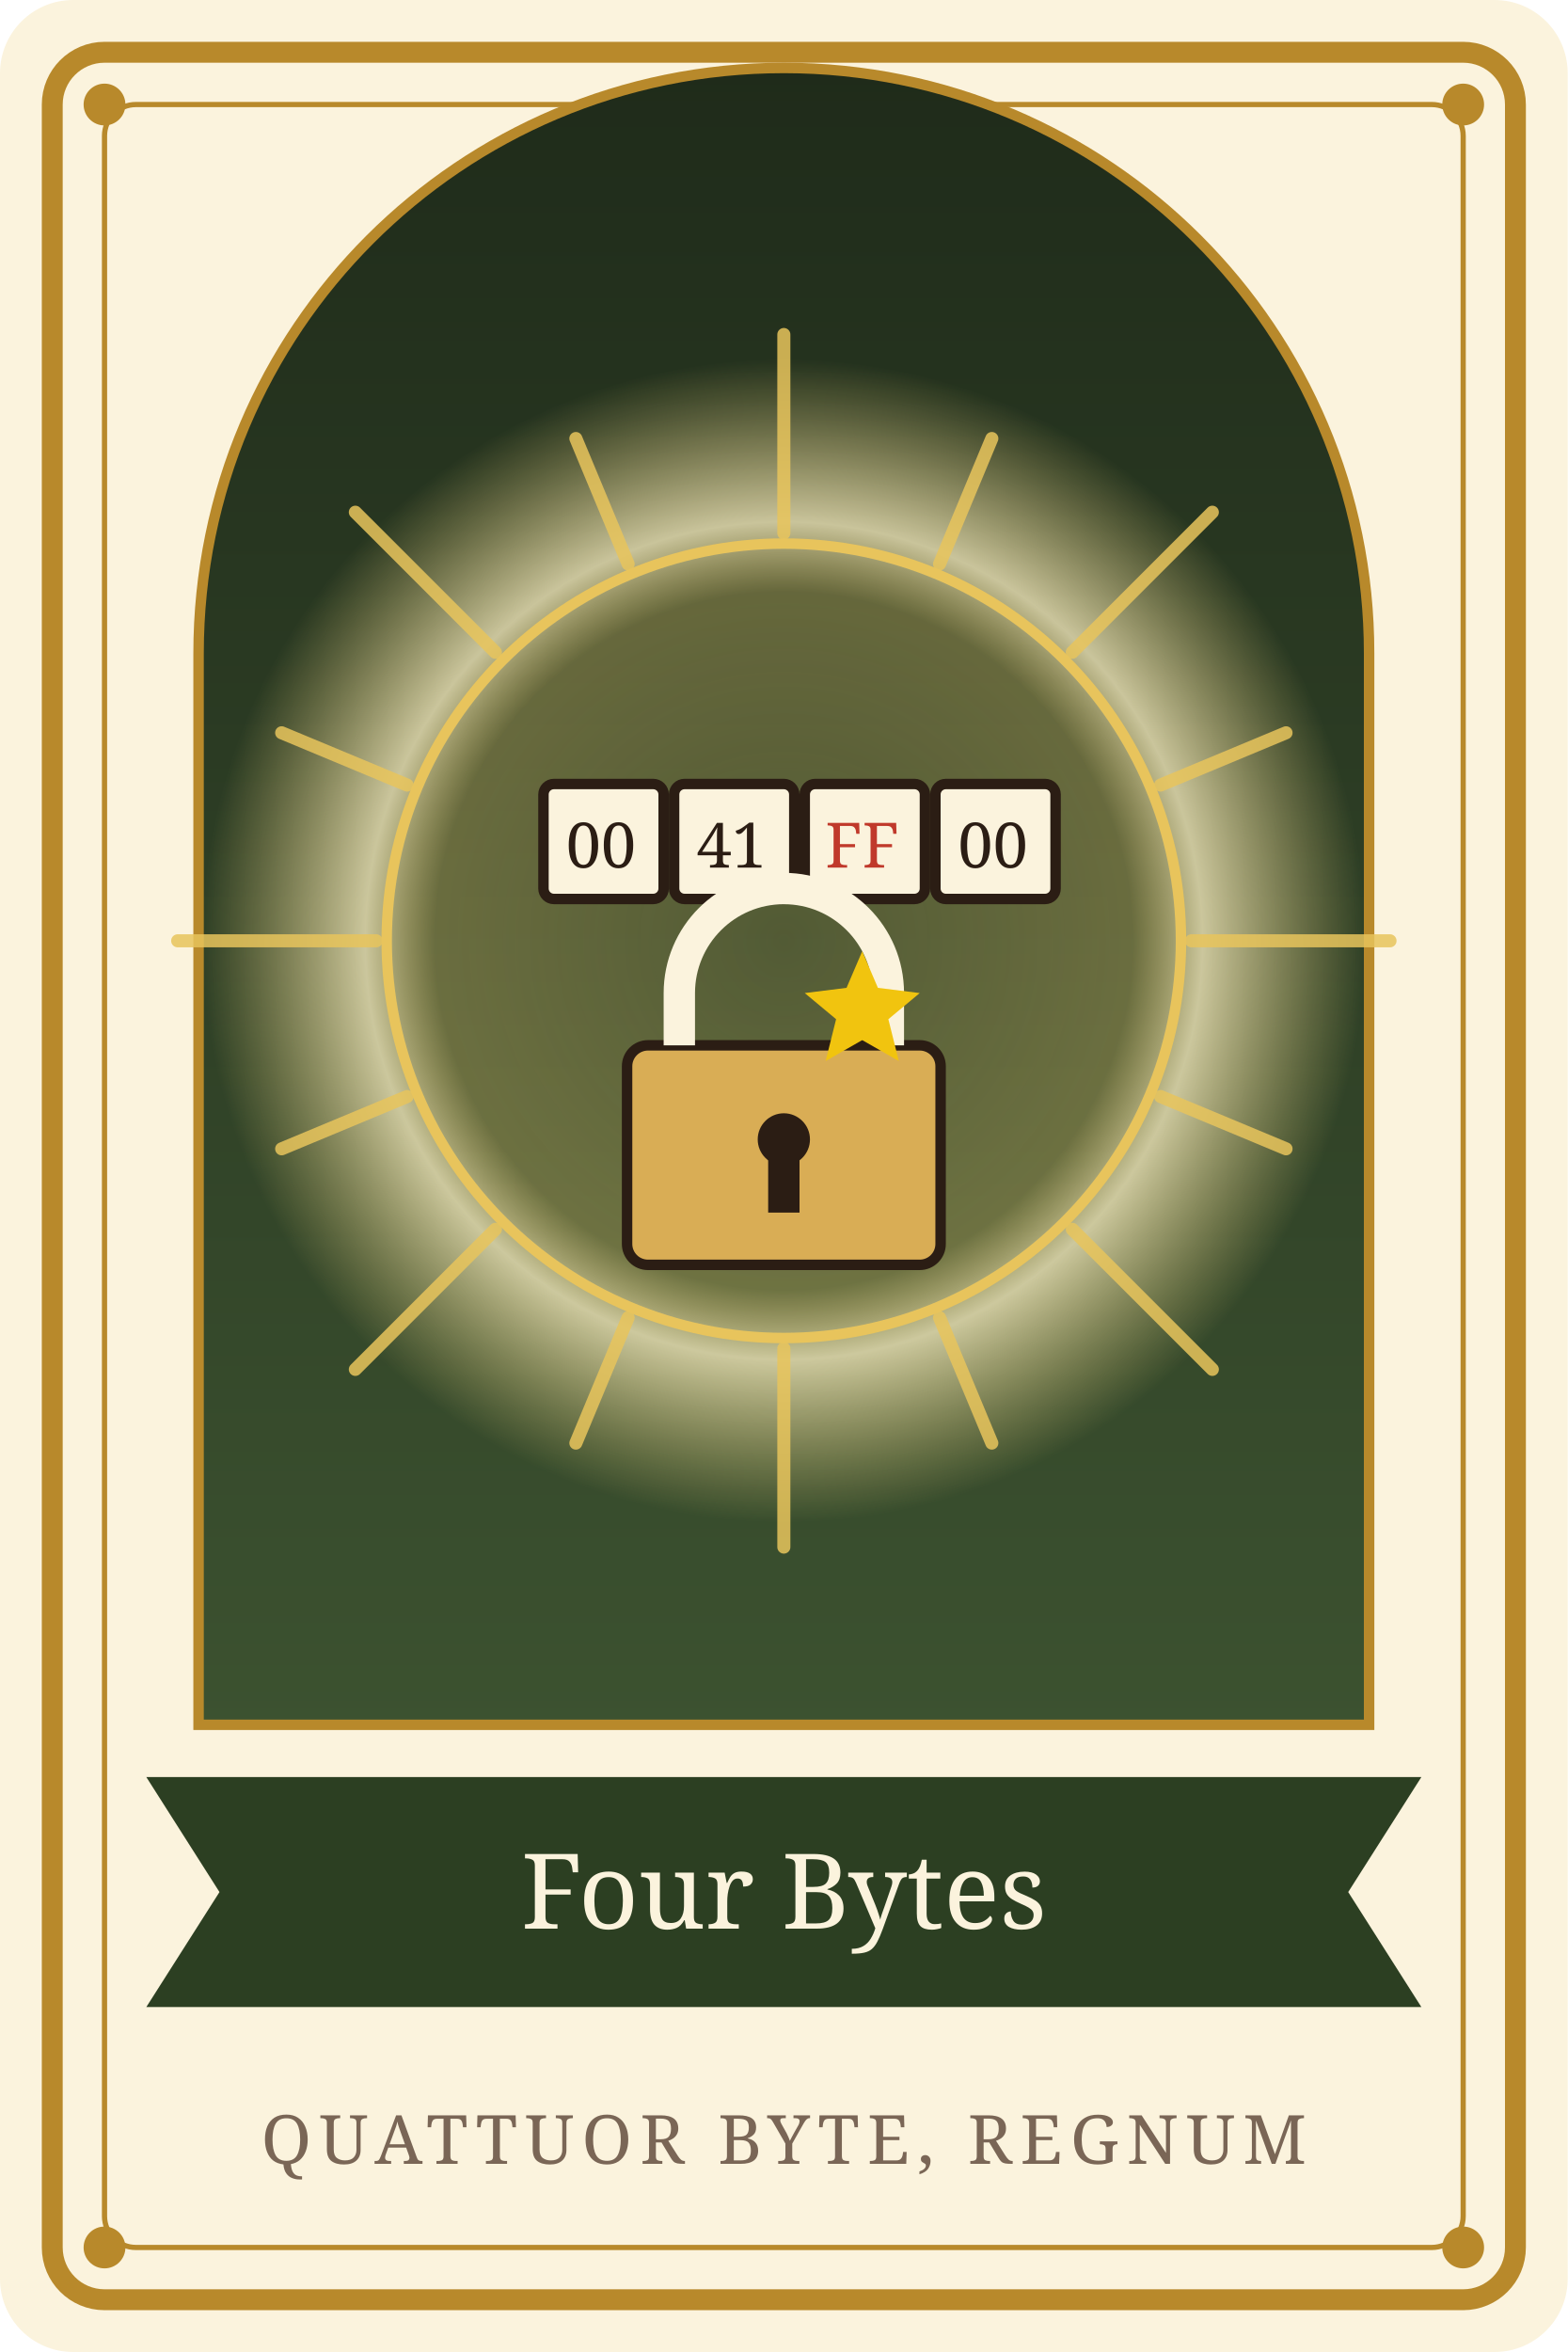
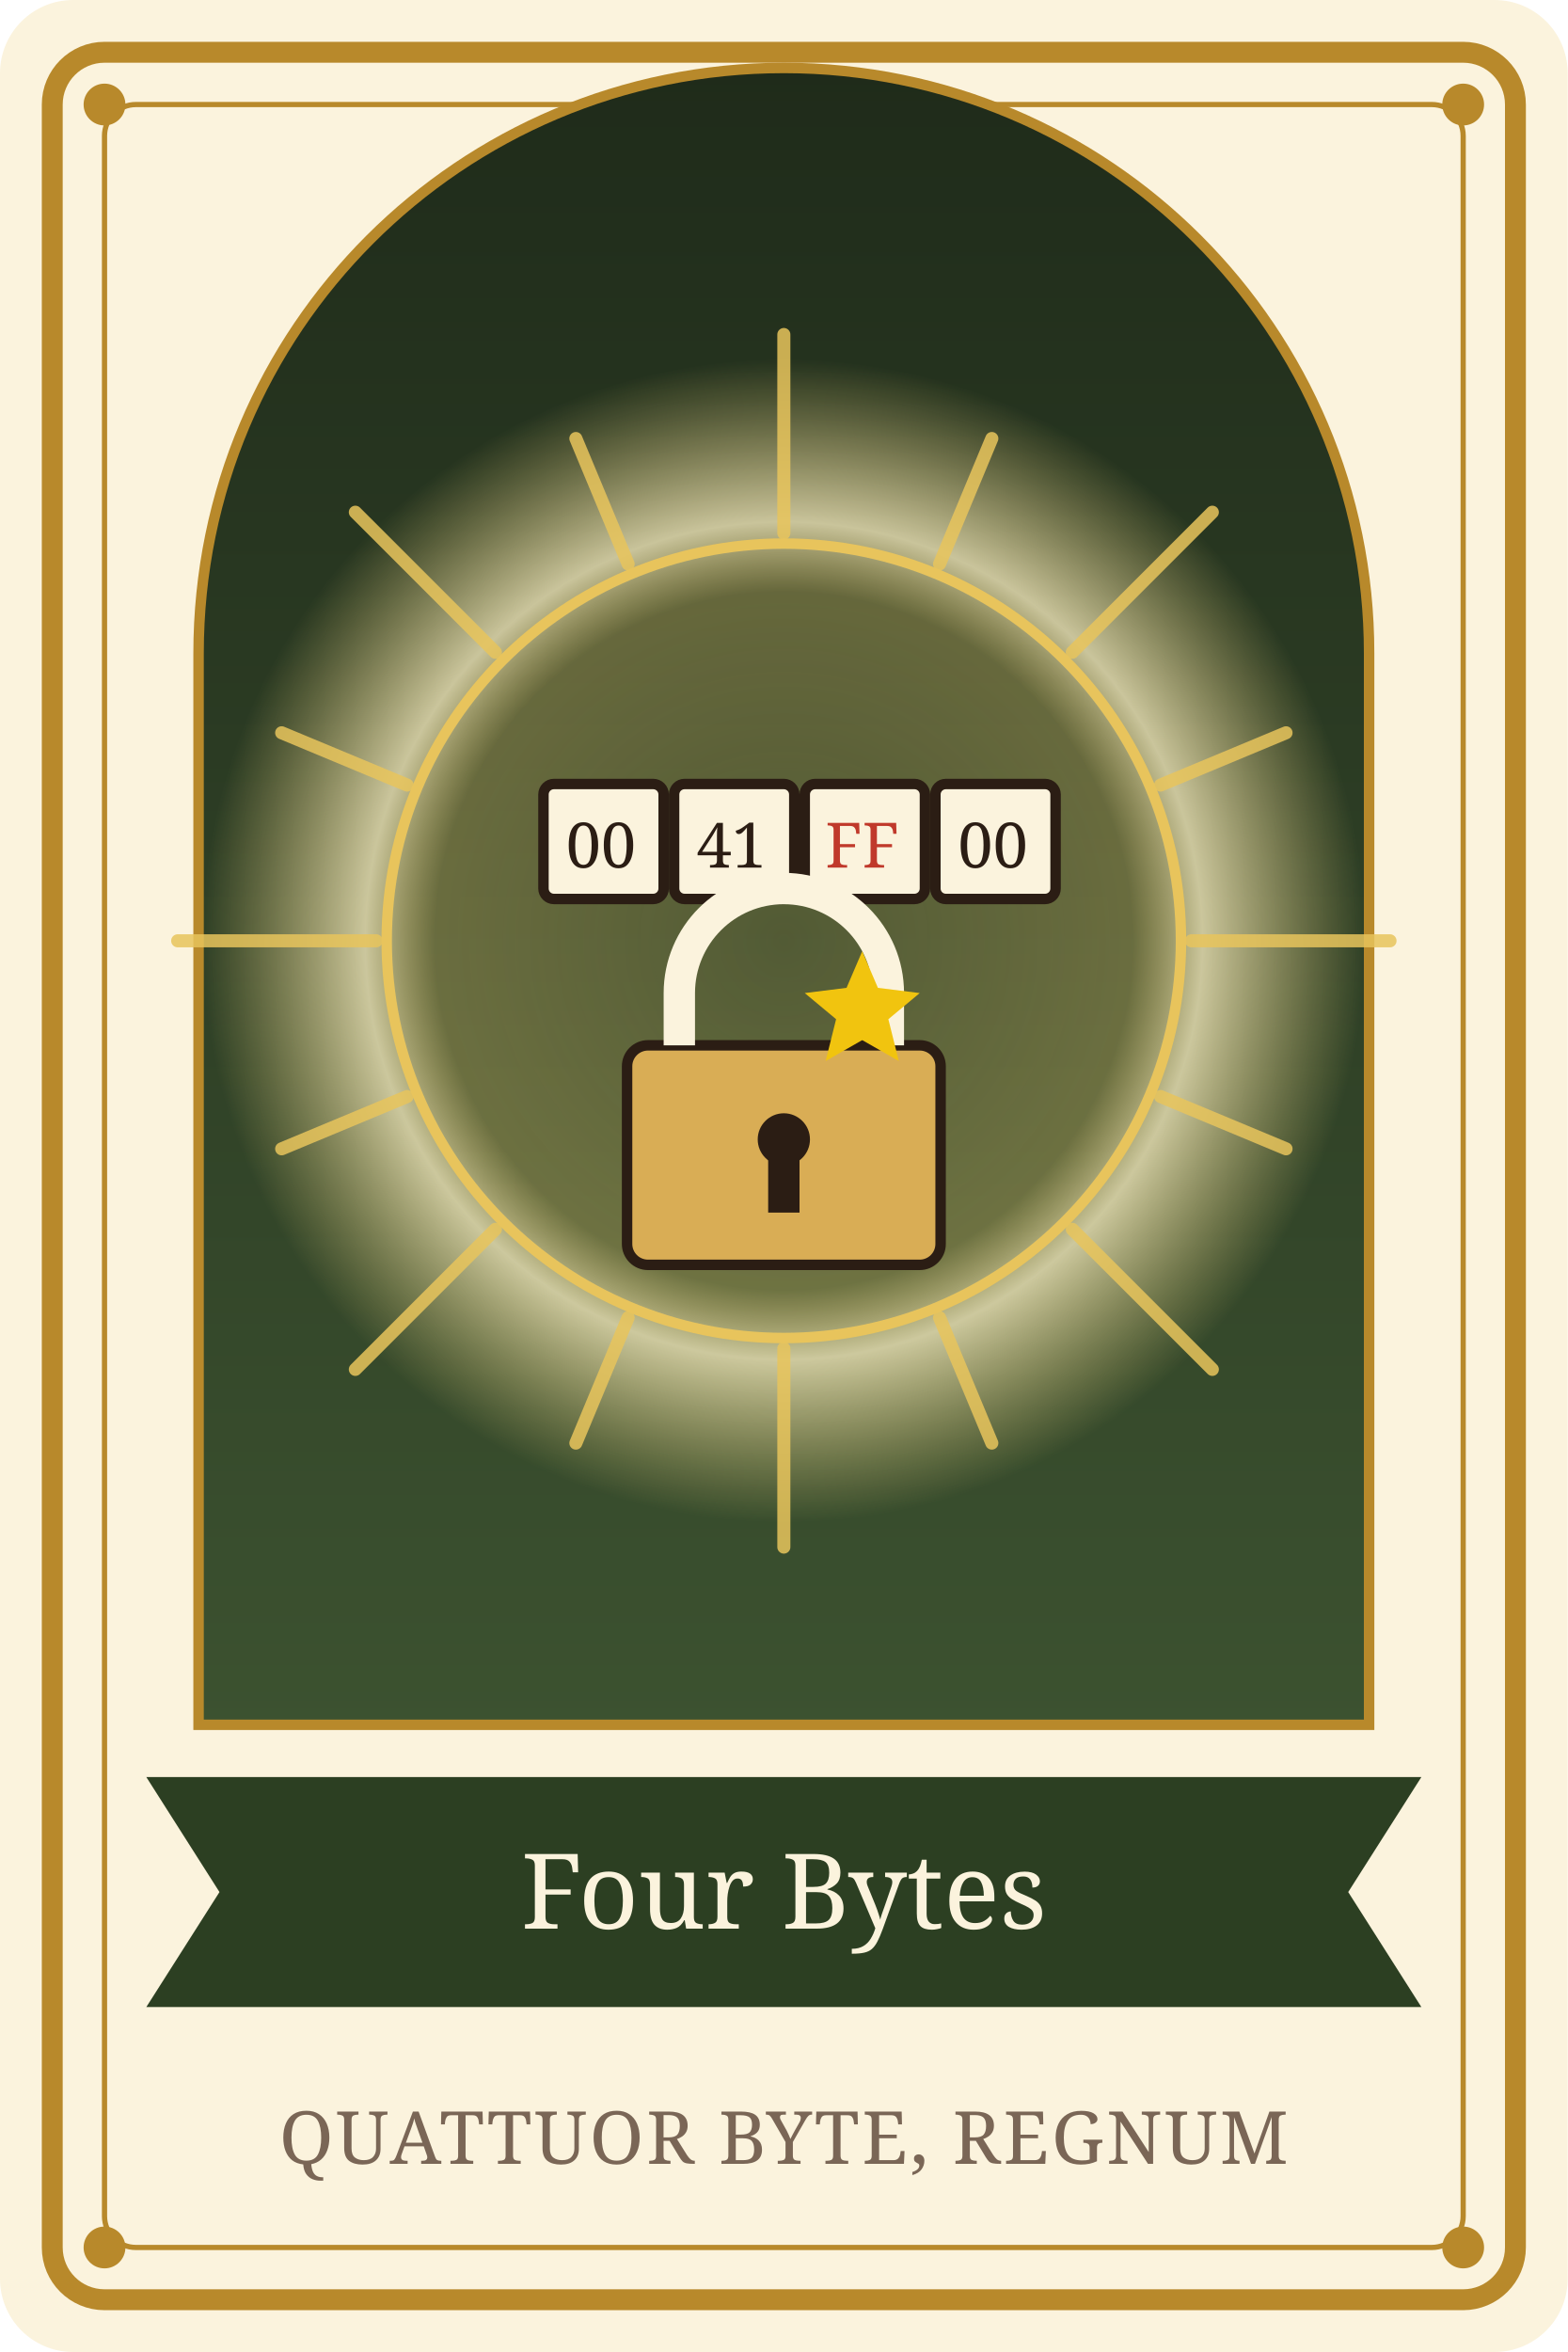
<svg xmlns="http://www.w3.org/2000/svg" viewBox="0 0 300 450" role="img" aria-label="Four Bytes">
  <defs>
    <radialGradient id="s-four-bytes-of-power-halo">
      <stop offset="0%" stop-color="#f5d77a" stop-opacity="0.18" />
      <stop offset="60%" stop-color="#f5d77a" stop-opacity="0.3" />
      <stop offset="72%" stop-color="#fff3c4" stop-opacity="0.75" />
      <stop offset="100%" stop-color="#f5d77a" stop-opacity="0" />
    </radialGradient>
    <linearGradient id="s-four-bytes-of-power-niche" x1="0" y1="0" x2="0" y2="1">
      <stop offset="0%" stop-color="#1f2b1a" />
      <stop offset="100%" stop-color="#3c5230" />
    </linearGradient>
  </defs>
  <rect width="300" height="450" rx="14" fill="#fbf3dd" />
  <rect x="10" y="10" width="280" height="430" rx="10" fill="none" stroke="#b8892b" stroke-width="4" />
  <rect x="20" y="20" width="260" height="410" rx="6" fill="none" stroke="#b8892b" stroke-width="1" />
  <g fill="#b8892b">
    <circle cx="20" cy="20" r="4" />
    <circle cx="280" cy="20" r="4" />
    <circle cx="20" cy="430" r="4" />
    <circle cx="280" cy="430" r="4" />
  </g>
  <path d="M38 330 V125 A112 112 0 0 1 262 125 V330 Z" fill="url(#s-four-bytes-of-power-niche)" stroke="#b8892b" stroke-width="2" />
  <circle cx="150" cy="180" r="112" fill="url(#s-four-bytes-of-power-halo)" />
  <g stroke="#e8c45c" stroke-width="2.5" stroke-linecap="round" opacity="0.85">
    <line x1="228.0" y1="180.0" x2="266.0" y2="180.0" />
    <line x1="222.1" y1="209.8" x2="246.1" y2="219.8" />
    <line x1="205.2" y1="235.2" x2="232.0" y2="262.0" />
    <line x1="179.8" y1="252.1" x2="189.8" y2="276.1" />
    <line x1="150.0" y1="258.0" x2="150.0" y2="296.0" />
    <line x1="120.2" y1="252.1" x2="110.2" y2="276.1" />
    <line x1="94.8" y1="235.2" x2="68.0" y2="262.0" />
    <line x1="77.9" y1="209.8" x2="53.9" y2="219.8" />
    <line x1="72.0" y1="180.0" x2="34.0" y2="180.0" />
    <line x1="77.9" y1="150.2" x2="53.9" y2="140.2" />
    <line x1="94.8" y1="124.8" x2="68.0" y2="98.0" />
    <line x1="120.2" y1="107.9" x2="110.2" y2="83.9" />
    <line x1="150.0" y1="102.0" x2="150.0" y2="64.0" />
    <line x1="179.8" y1="107.9" x2="189.8" y2="83.9" />
    <line x1="205.2" y1="124.8" x2="232.0" y2="98.0" />
    <line x1="222.1" y1="150.2" x2="246.1" y2="140.2" />
  </g>
  <circle cx="150" cy="180" r="76" fill="none" stroke="#e8c45c" stroke-width="2" />
  <g>
    <g fill="#fbf3dd" stroke="#2b1d14" stroke-width="2">
      <rect x="104" y="150" width="23" height="22" rx="2" />
      <rect x="129" y="150" width="23" height="22" rx="2" />
      <rect x="154" y="150" width="23" height="22" rx="2" />
      <rect x="179" y="150" width="23" height="22" rx="2" />
    </g>
    <text x="115" y="166" text-anchor="middle" font-family="'EB Garamond', Georgia, serif" font-size="12" fill="#2b1d14">00</text>
    <text x="140" y="166" text-anchor="middle" font-family="'EB Garamond', Georgia, serif" font-size="12" fill="#2b1d14">41</text>
    <text x="165" y="166" text-anchor="middle" font-family="'EB Garamond', Georgia, serif" font-size="12" fill="#c0392b">FF</text>
    <text x="190" y="166" text-anchor="middle" font-family="'EB Garamond', Georgia, serif" font-size="12" fill="#2b1d14">00</text>
    <rect x="120" y="200" width="60" height="42" rx="4" fill="#d9ad55" stroke="#2b1d14" stroke-width="2" />
    <path d="M130 200 V190 A20 20 0 0 1 170 190 V200" fill="none" stroke="#fbf3dd" stroke-width="6" />
    <circle cx="150" cy="218" r="5" fill="#2b1d14" />
    <rect x="147" y="220" width="6" height="12" fill="#2b1d14" />
    <path d="M165 182 l3 7 l8 1 l-6 5 l2 8 l-7 -4 l-7 4 l2 -8 l-6 -5 l8 -1 z" fill="#f1c40f" />
  </g>
  <path d="M28 340 h244 l-14 22 l14 22 h-244 l14 -22 z" fill="#2c3f22" />
  <text x="150" y="369" text-anchor="middle" font-family="'EB Garamond', Georgia, serif" font-size="20" fill="#fbf3dd">Four Bytes</text>
-   <text x="150" y="414" text-anchor="middle" font-family="'EB Garamond', Georgia, serif" font-size="13" letter-spacing="1.5" fill="#7a6656">QUATTUOR BYTE, REGNUM</text>
+   <text x="150" y="414" text-anchor="middle" font-family="'EB Garamond', Georgia, serif" font-size="14.0" letter-spacing="0.5" fill="#7a6656">QUATTUOR BYTE, REGNUM</text>
</svg>
